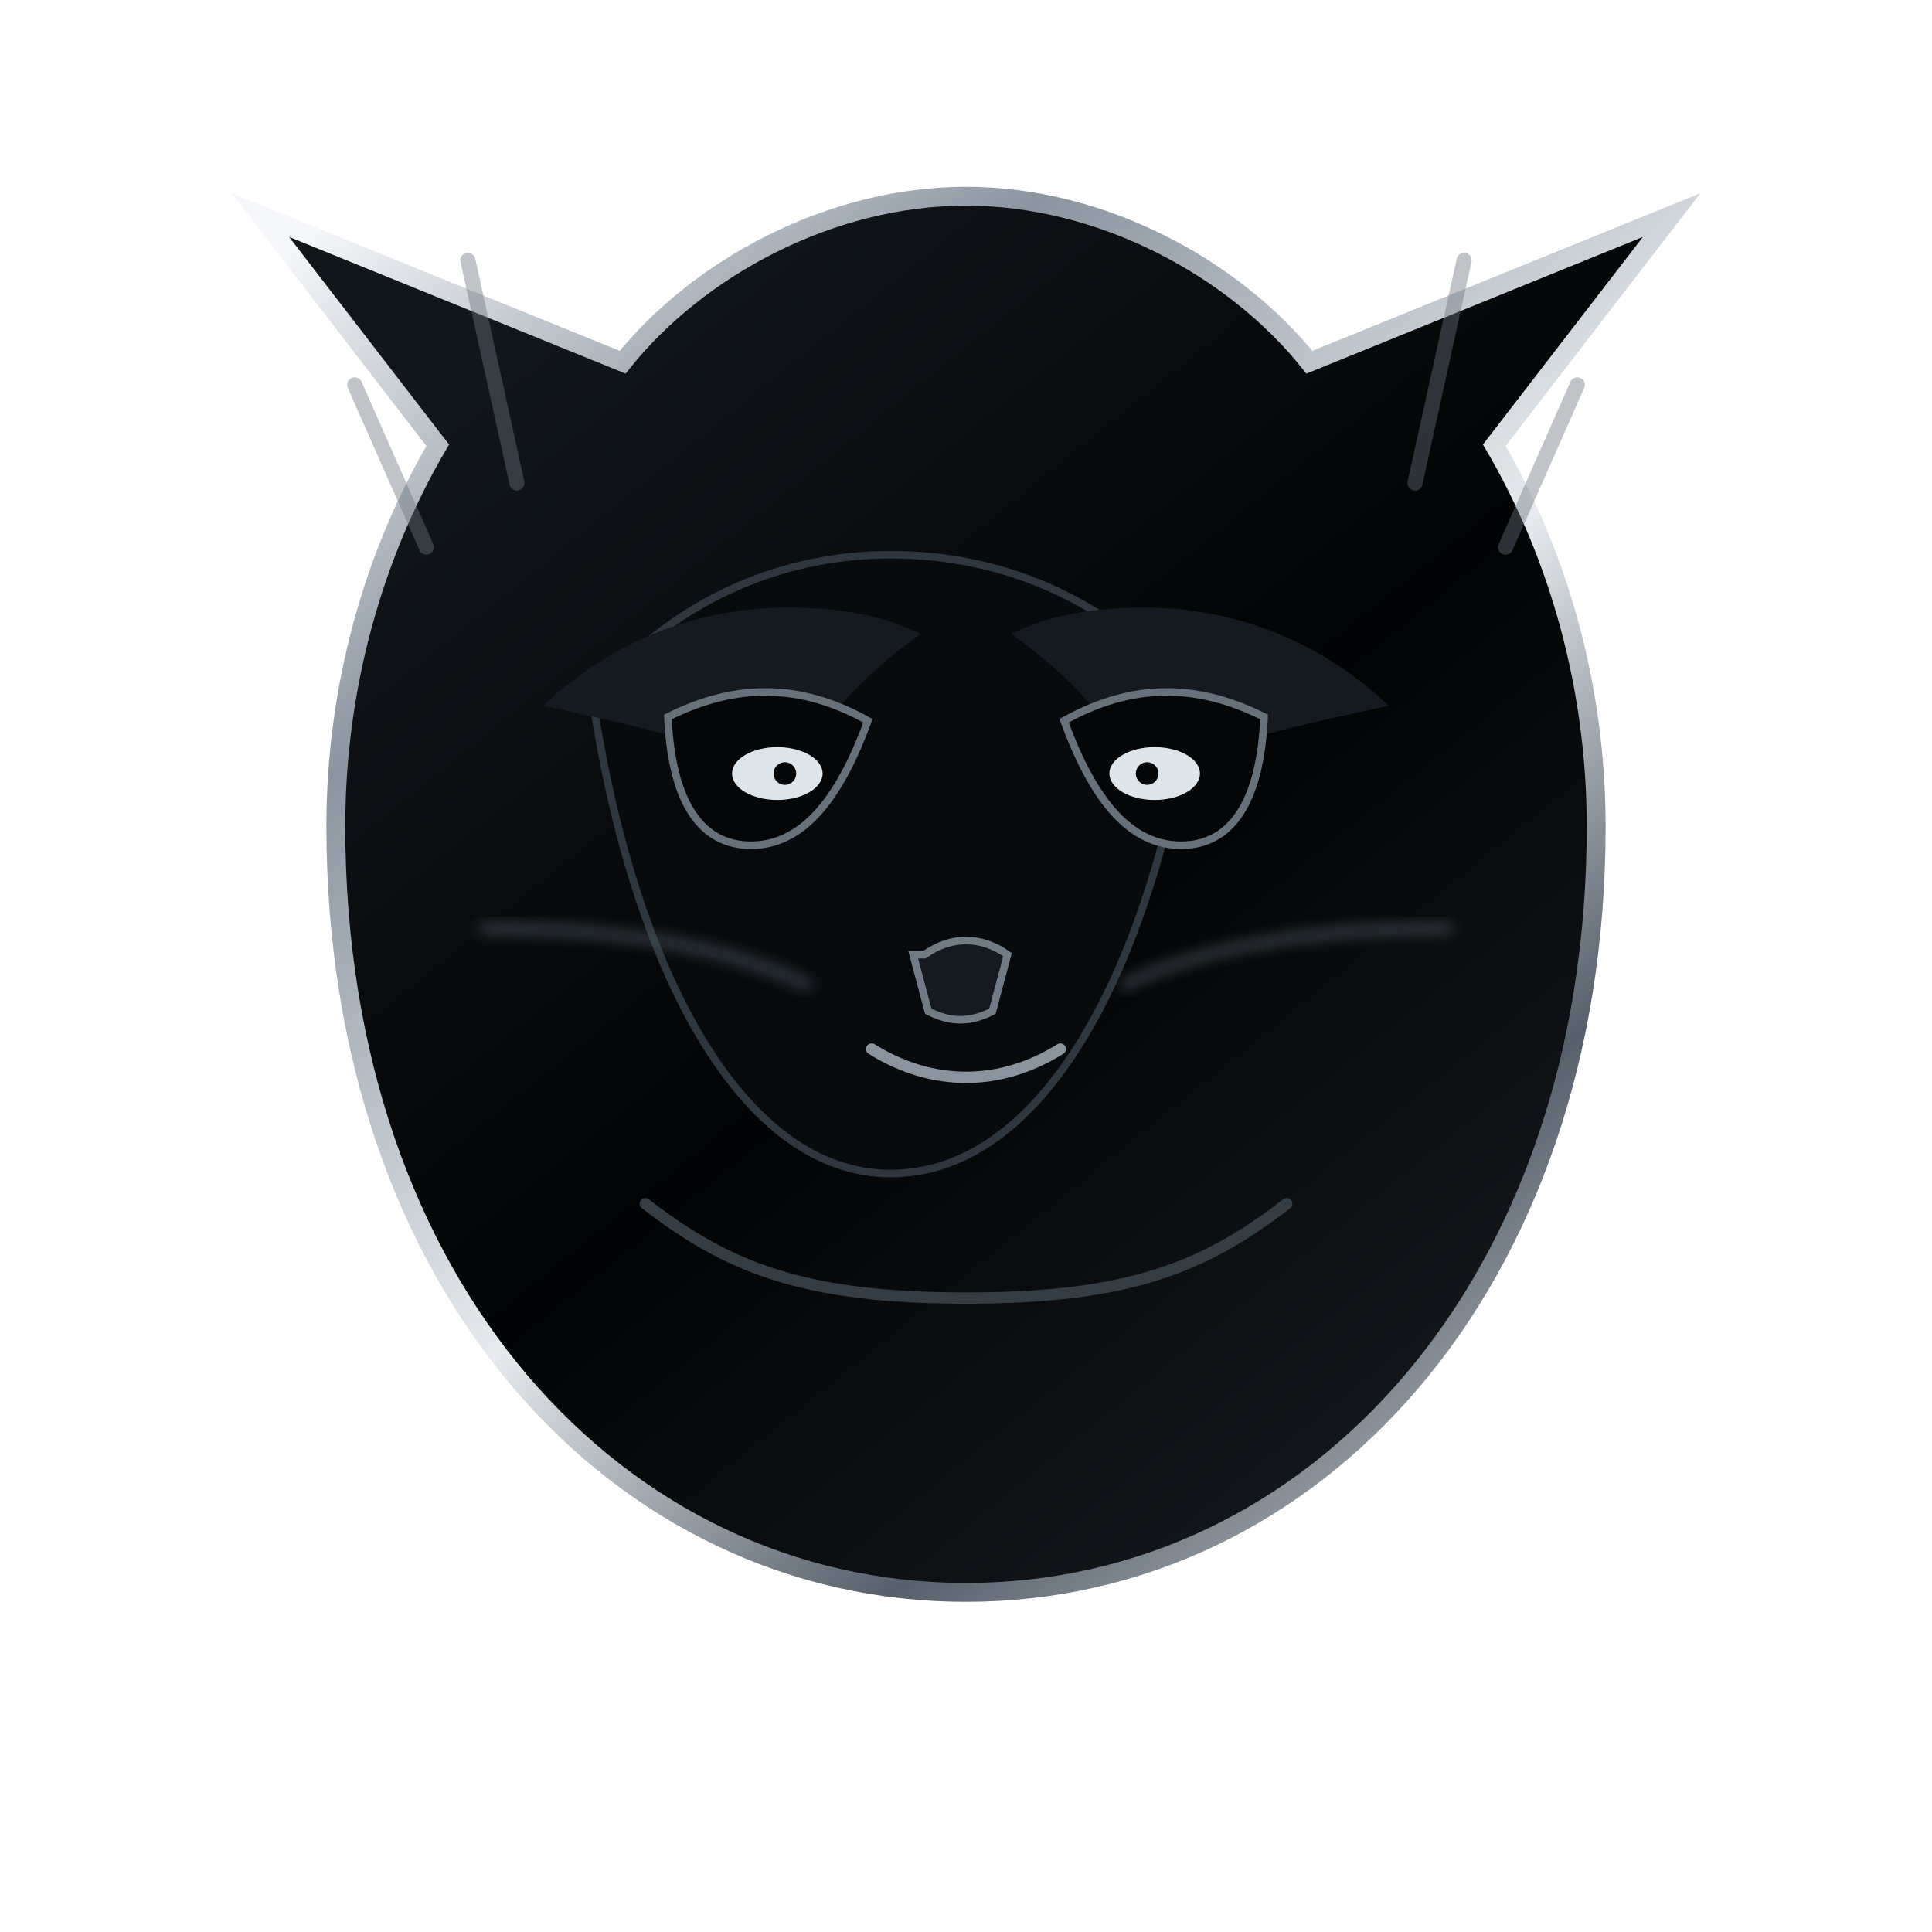
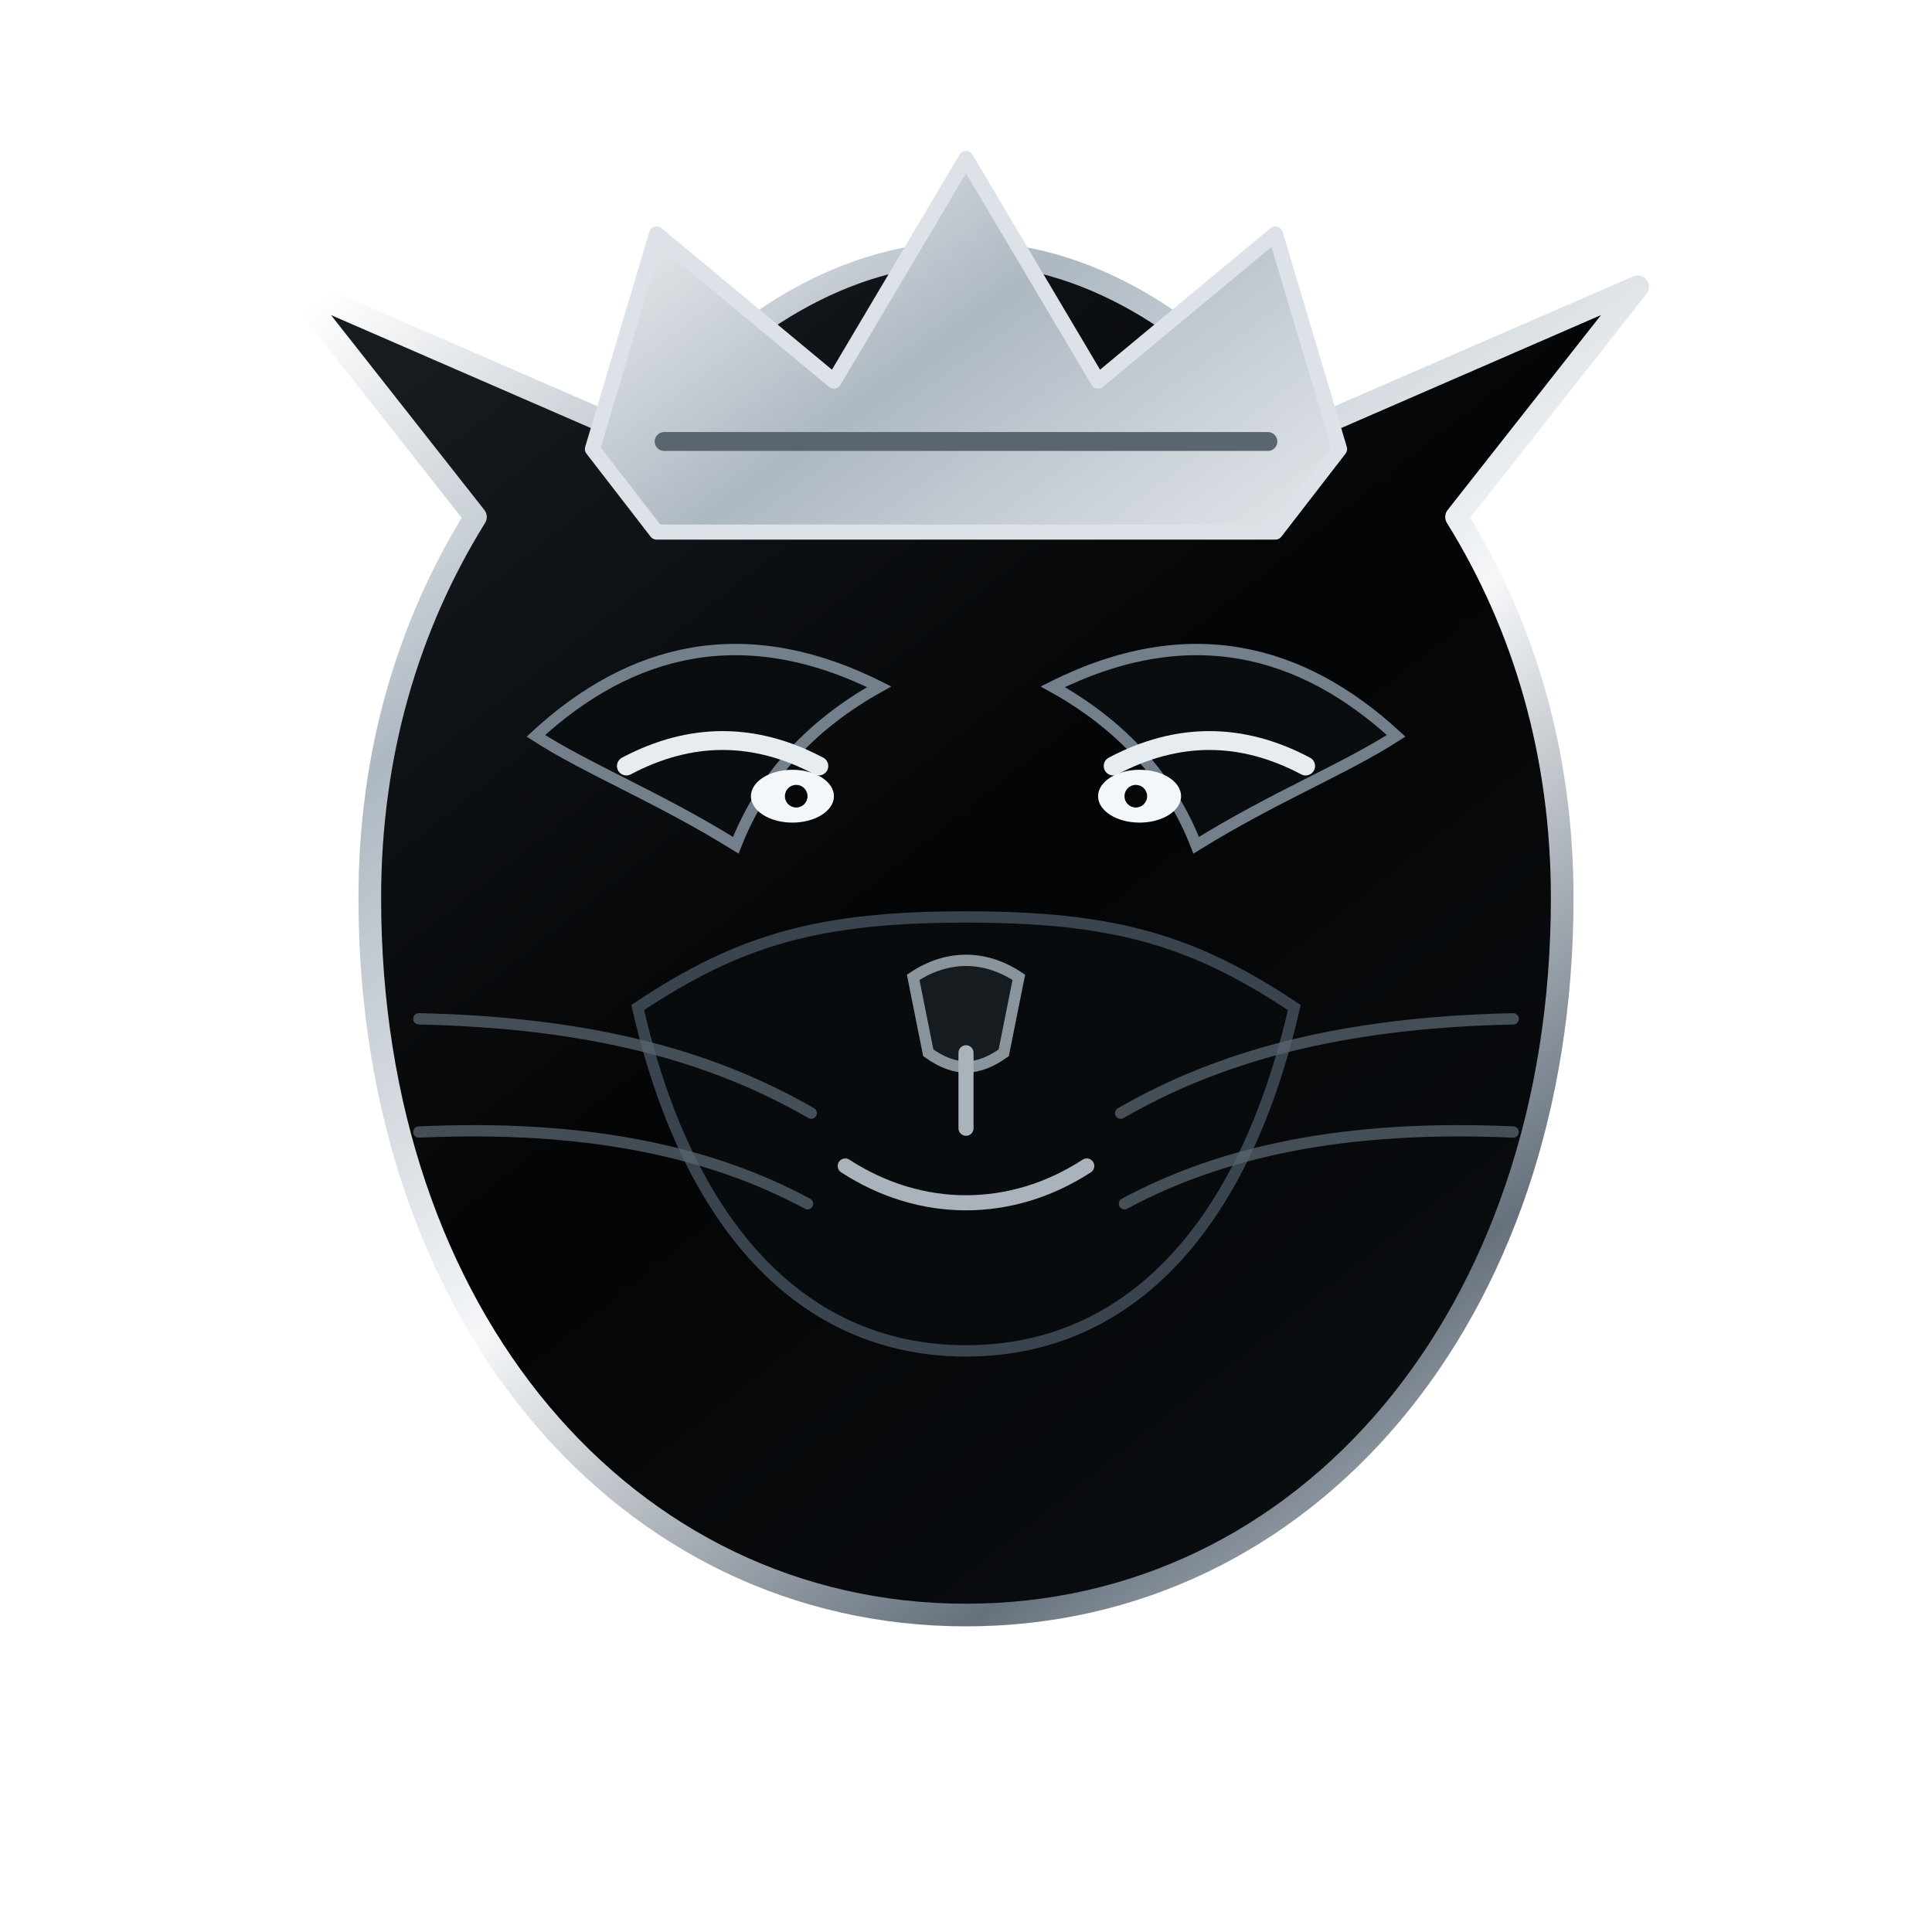
<svg xmlns="http://www.w3.org/2000/svg" viewBox="0 0 512 512" fill="none">
  <defs>
-     <linearGradient id="metal" x1="90" y1="55" x2="420" y2="462" gradientUnits="userSpaceOnUse">
-       <stop stop-color="#F5F7FA" />
-       <stop offset=".22" stop-color="#8B95A0" />
-       <stop offset=".5" stop-color="#E7EBEF" />
-       <stop offset=".72" stop-color="#56606B" />
-       <stop offset="1" stop-color="#F5F7FA" />
+     <linearGradient id="silver" x1="110" y1="60" x2="405" y2="455" gradientUnits="userSpaceOnUse">
+       <stop stop-color="#fff" />
+       <stop offset=".22" stop-color="#aeb8c2" />
+       <stop offset=".5" stop-color="#f5f7f9" />
+       <stop offset=".78" stop-color="#66717d" />
+       <stop offset="1" stop-color="#e9edf1" />
    </linearGradient>
-     <linearGradient id="fur" x1="130" y1="100" x2="380" y2="410" gradientUnits="userSpaceOnUse">
-       <stop stop-color="#11161B" />
-       <stop offset=".5" stop-color="#020304" />
-       <stop offset="1" stop-color="#161B20" />
+     <linearGradient id="black" x1="120" y1="90" x2="390" y2="430" gradientUnits="userSpaceOnUse">
+       <stop stop-color="#161b20" />
+       <stop offset=".45" stop-color="#030405" />
+       <stop offset="1" stop-color="#0c1014" />
    </linearGradient>
-     <filter id="soft" x="-20%" y="-20%" width="140%" height="140%">
-       <feGaussianBlur stdDeviation="1.8" />
-     </filter>
  </defs>
-   <path d="M116 118 69 57l96 39c20-25 55-44 91-44s71 19 91 44l96-39-47 61c17 29 27 64 27 101 0 122-75 203-167 203S89 341 89 219c0-37 10-72 27-101Z" fill="url(#fur)" stroke="url(#metal)" stroke-width="5" />
-   <path d="M157 185c20-25 49-38 79-38 31 0 60 13 80 38-11 73-40 126-80 126-39 0-68-53-79-126Z" fill="#080B0E" stroke="#2E3740" stroke-width="2" />
-   <path d="M144 187c19-18 42-26 65-26 13 0 25 2 35 7-17 12-28 25-33 39-23-11-45-15-67-20Z" fill="#141A20" />
-   <path d="M368 187c-19-18-42-26-65-26-13 0-25 2-35 7 17 12 28 25 33 39 23-11 45-15 67-20Z" fill="#141A20" />
-   <path d="M177 190c18-9 35-9 53 1-8 22-18 33-31 33-13 0-21-11-22-34Z" fill="#050607" stroke="#66717C" stroke-width="2" />
-   <path d="M335 190c-18-9-35-9-53 1 8 22 18 33 31 33 13 0 21-11 22-34Z" fill="#050607" stroke="#66717C" stroke-width="2" />
-   <ellipse cx="206" cy="205" rx="12" ry="7" fill="#DDE4EA" />
-   <ellipse cx="306" cy="205" rx="12" ry="7" fill="#DDE4EA" />
-   <circle cx="208" cy="205" r="3" fill="#050608" />
-   <circle cx="304" cy="205" r="3" fill="#050608" />
-   <path d="M231 278c16 10 34 10 50 0" stroke="#8A949E" stroke-width="3" stroke-linecap="round" />
-   <path d="M245 253c7-5 15-5 22 0l-4 15c-6 3-11 3-17 0l-4-15Z" fill="#141A20" stroke="#707B85" stroke-width="2" />
-   <path d="M128 246c37 0 65 5 86 15M384 246c-37 0-65 5-86 15" stroke="#454F59" stroke-width="2" stroke-linecap="round" filter="url(#soft)" />
-   <path d="M171 319c22 17 42 25 85 25s63-8 85-25" stroke="#343C44" stroke-width="3" stroke-linecap="round" />
-   <path d="M113 145 94 102M399 145l19-43M137 128l-13-59M375 128l13-59" stroke="#69747F" stroke-opacity=".42" stroke-width="4" stroke-linecap="round" />
+   <path d="M126 137 78 76l92 40c24-31 55-49 86-49s62 18 86 49l92-40-48 61c18 29 28 63 28 101 0 111-68 190-158 190S98 349 98 238c0-38 10-72 28-101Z" fill="url(#black)" stroke="url(#silver)" stroke-width="6" stroke-linejoin="round" />
+   <path d="M157 119 174 62l47 39 35-59 35 59 47-39 17 57-17 22H174l-17-22Z" fill="url(#silver)" stroke="#dce2e7" stroke-width="4" stroke-linejoin="round" />
+   <path d="M176 117h160" stroke="#5a6570" stroke-width="5" stroke-linecap="round" />
+   <path d="M142 195c25-23 55-31 91-13-18 10-31 24-38 42-21-13-39-20-53-29ZM370 195c-25-23-55-31-91-13 18 10 31 24 38 42 21-13 39-20 53-29Z" fill="#0a0d10" stroke="#73808b" stroke-width="3" />
+   <path d="M166 203c17-9 34-9 51 0M346 203c-17-9-34-9-51 0" stroke="#e7ecf0" stroke-width="5" stroke-linecap="round" />
+   <ellipse cx="210" cy="211" rx="11" ry="7" fill="#f4f7f9" />
+   <ellipse cx="302" cy="211" rx="11" ry="7" fill="#f4f7f9" />
+   <circle cx="211" cy="211" r="3" fill="#050607" />
+   <circle cx="301" cy="211" r="3" fill="#050607" />
+   <path d="M169 267c27-18 48-24 87-24s60 6 87 24c-13 57-43 91-87 91s-74-34-87-91Z" fill="#080b0e" stroke="#39444e" stroke-width="3" />
+   <path d="M242 259c9-6 19-6 28 0l-4 20c-7 5-13 5-20 0l-4-20Z" fill="#161b20" stroke="#8a949d" stroke-width="3" />
+   <path d="M256 279v20M224 309c20 13 44 13 64 0" stroke="#aab3bb" stroke-width="4" stroke-linecap="round" />
+   <path d="M111 270c46 1 78 10 104 25M111 300c44-2 77 5 103 19M401 270c-46 1-78 10-104 25M401 300c-44-2-77 5-103 19" stroke="#596570" stroke-width="3" stroke-linecap="round" opacity=".75" />
</svg>
